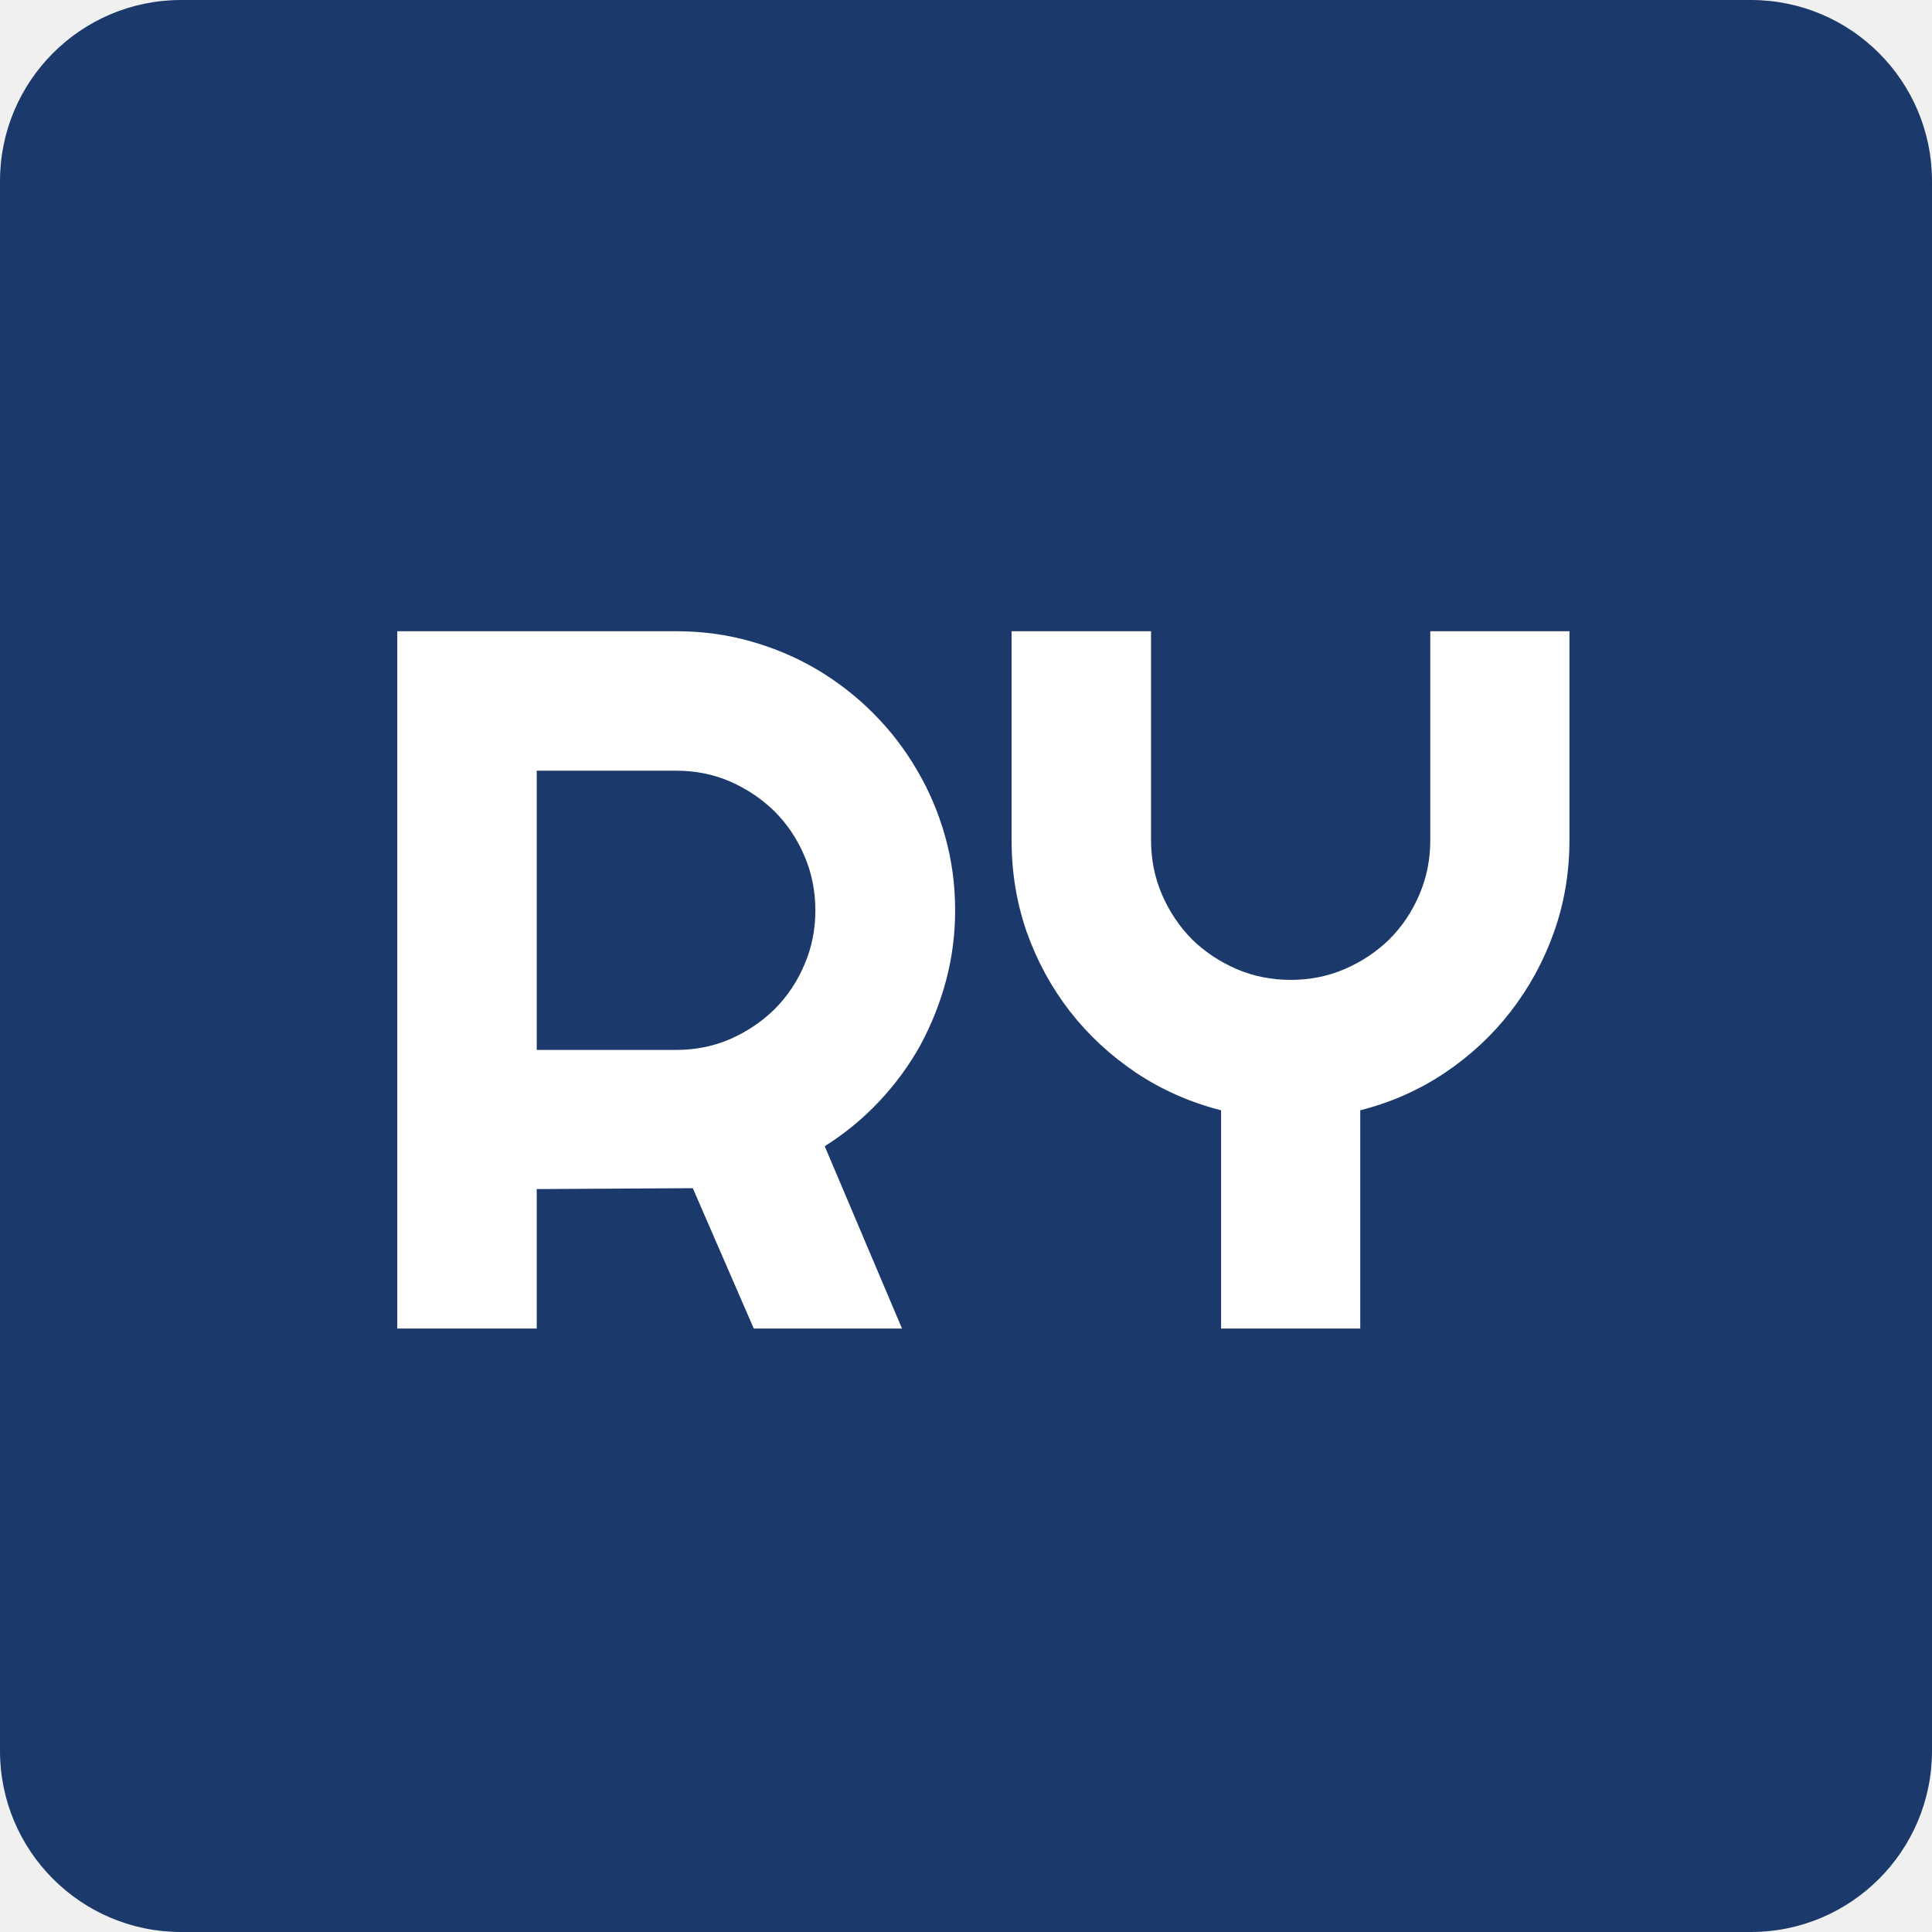
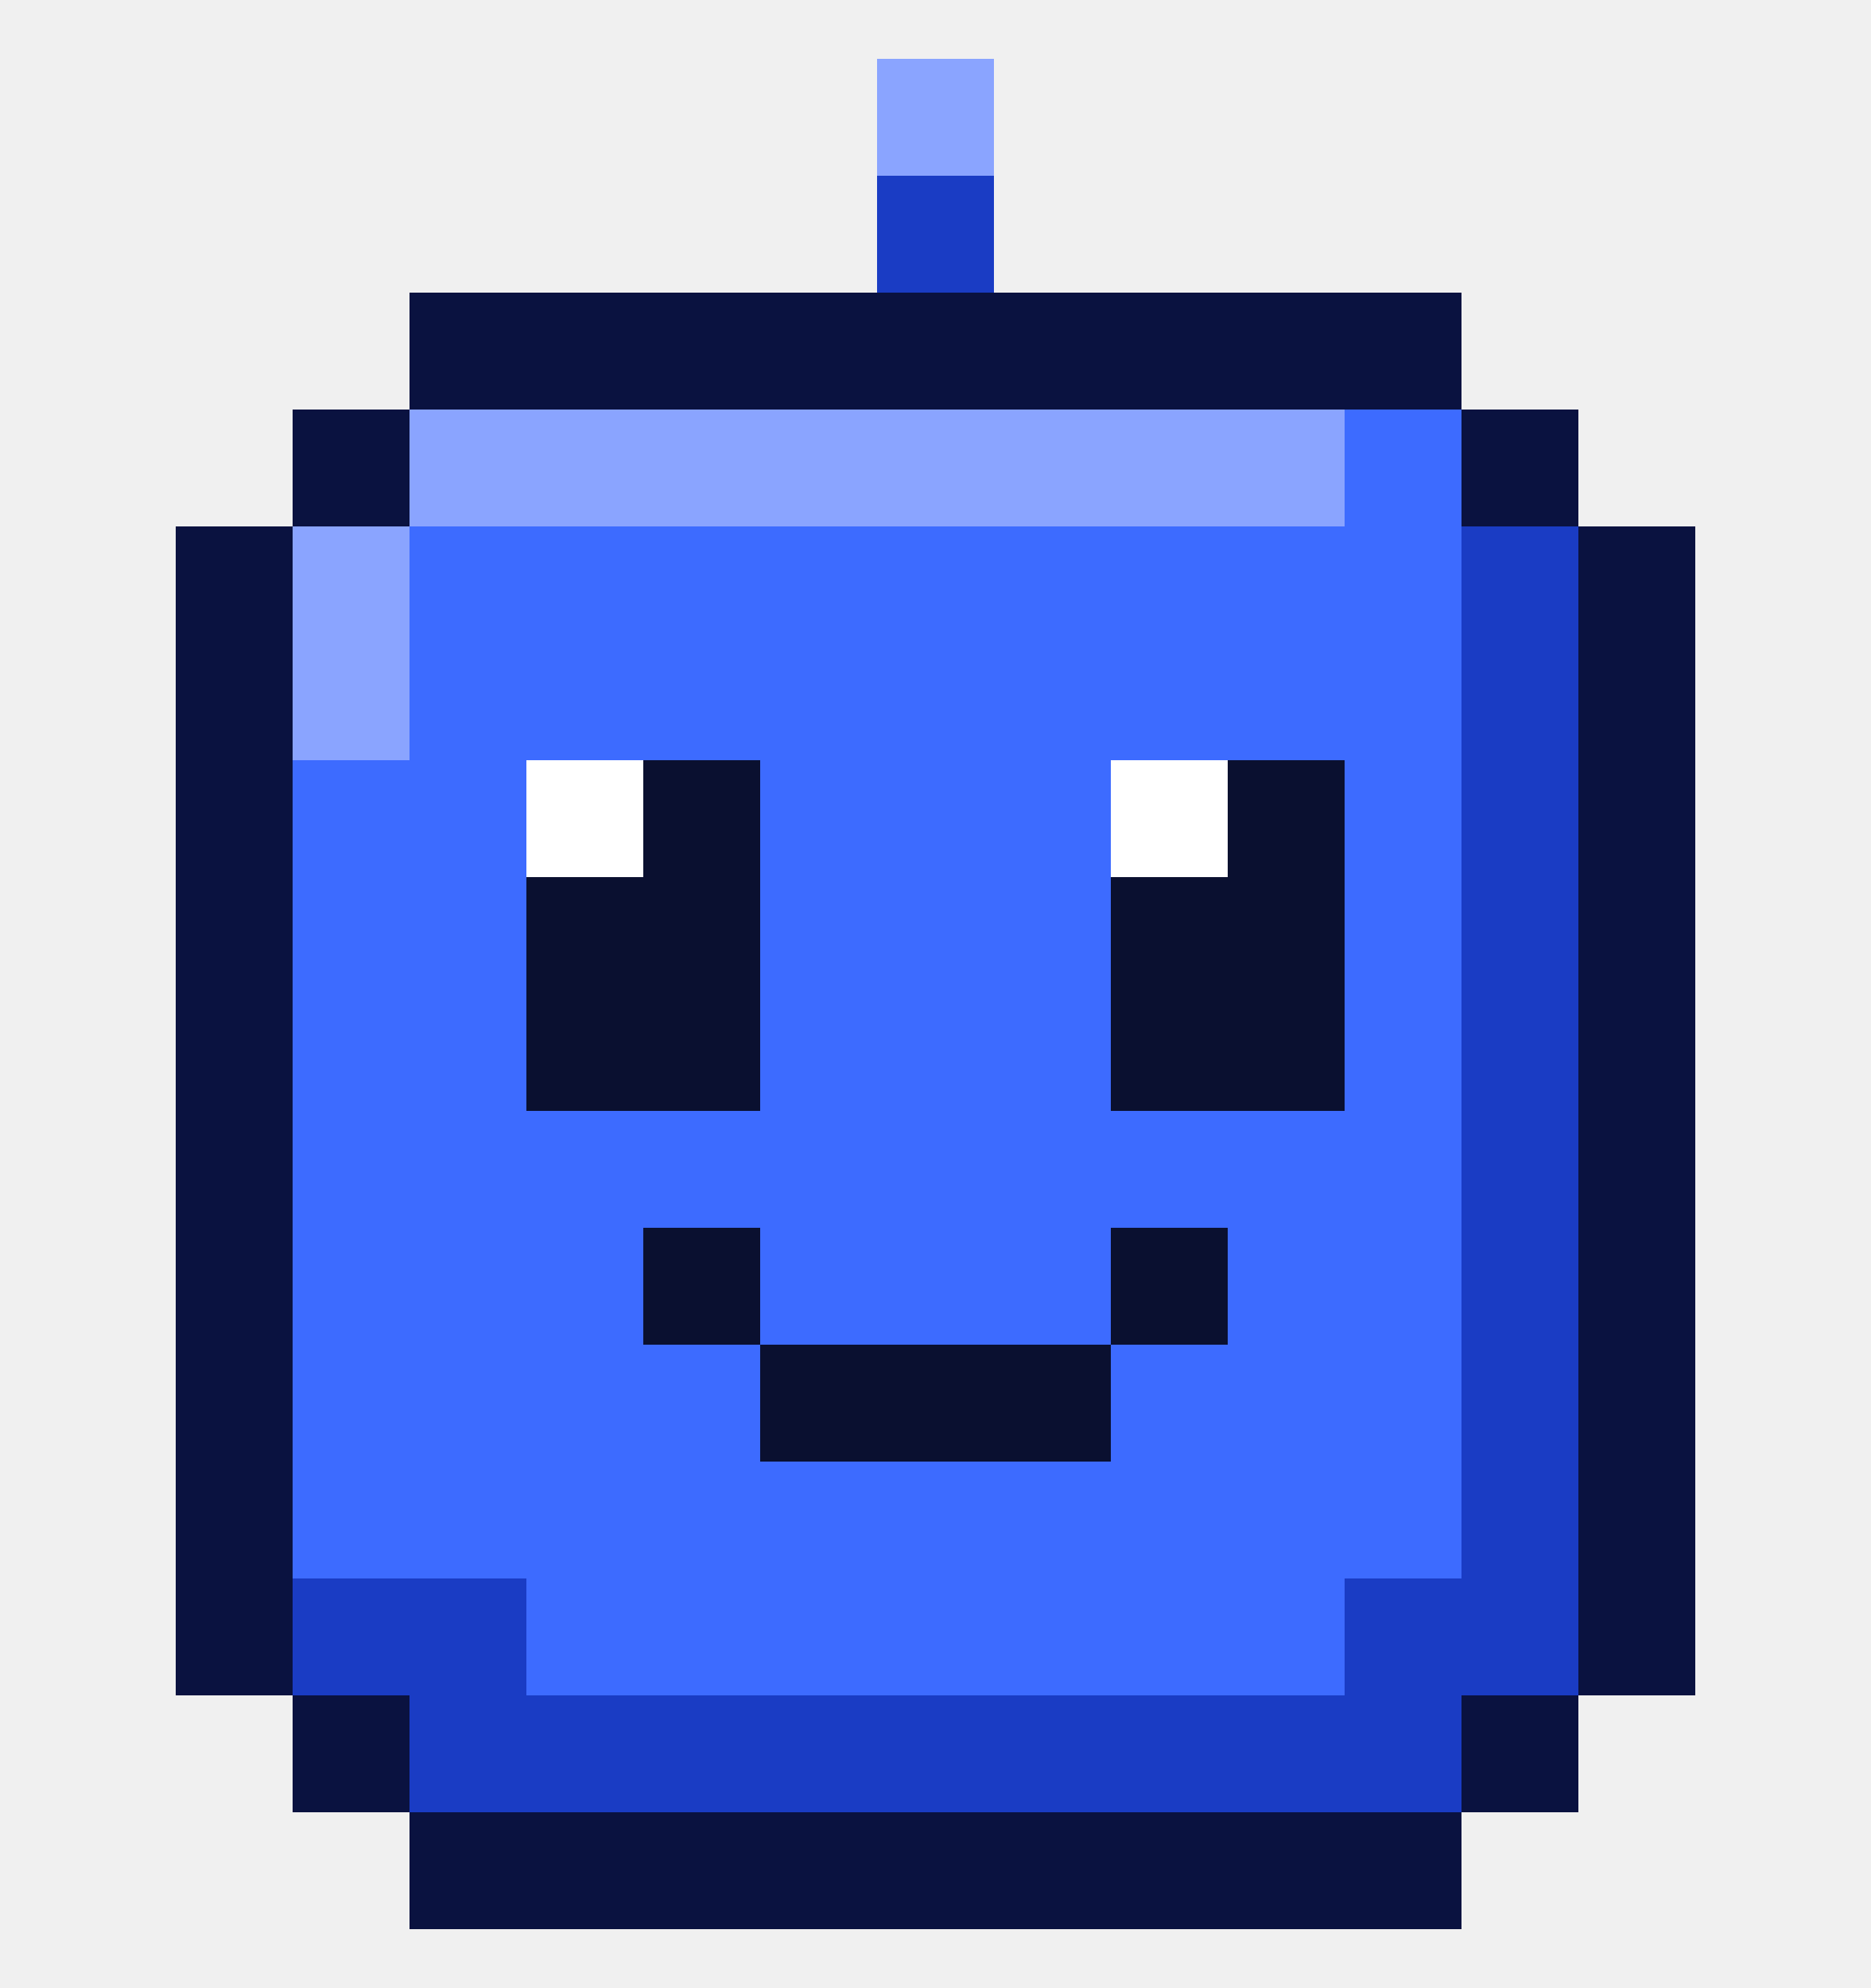
- <svg xmlns="http://www.w3.org/2000/svg" viewBox="0 0 64 64" role="img" aria-label="RY logo">
-   <rect width="64" height="64" rx="6" fill="#1b3a6b" />
-   <path d="M22.40 25.53L17.78 25.53L17.78 34.78L22.40 34.78Q23.36 34.78 24.19 34.42Q25.03 34.05 25.66 33.43Q26.29 32.80 26.65 31.95Q27.01 31.11 27.01 30.16L27.01 30.16Q27.01 29.20 26.65 28.36Q26.29 27.51 25.66 26.88Q25.03 26.26 24.19 25.89Q23.36 25.53 22.40 25.53L22.40 25.53ZM17.78 39.39L17.78 44.01L13.16 44.01L13.16 20.91L22.40 20.91Q23.68 20.91 24.85 21.24Q26.03 21.57 27.05 22.17Q28.08 22.78 28.92 23.62Q29.77 24.47 30.37 25.50Q30.98 26.53 31.31 27.71Q31.64 28.88 31.64 30.16L31.64 30.16Q31.64 31.35 31.34 32.48Q31.04 33.60 30.49 34.62Q29.93 35.63 29.12 36.49Q28.32 37.34 27.32 37.97L27.32 37.97L29.88 44.01L24.97 44.01L22.95 39.36L17.78 39.39ZM45.06 36.78L45.06 44.01L40.45 44.01L40.45 36.78Q38.92 36.39 37.64 35.54Q36.36 34.68 35.44 33.50Q34.52 32.31 34.01 30.87Q33.51 29.43 33.51 27.83L33.51 27.83L33.51 20.91L38.13 20.91L38.13 27.83Q38.13 28.79 38.49 29.63Q38.86 30.48 39.48 31.11Q40.11 31.73 40.96 32.10Q41.80 32.46 42.76 32.46L42.76 32.46Q43.71 32.46 44.55 32.10Q45.40 31.73 46.03 31.11Q46.66 30.48 47.02 29.63Q47.38 28.79 47.38 27.83L47.38 27.83L47.38 20.91L51.99 20.91L51.99 27.83Q51.99 29.43 51.48 30.87Q50.97 32.31 50.05 33.50Q49.14 34.68 47.86 35.54Q46.59 36.39 45.06 36.78L45.06 36.78Z" fill="#ffffff" />
+ <svg xmlns="http://www.w3.org/2000/svg" viewBox="-0.5 -0.5 16 17" shape-rendering="crispEdges" role="img" aria-label="Ping">
+   <rect x="7" y="0" width="1" height="1" fill="#8aa4ff" />
+   <rect x="7" y="1" width="1" height="1" fill="#1a3cc4" />
+   <rect x="3" y="2" width="9" height="1" fill="#0a1240" />
+   <rect x="2" y="3" width="1" height="1" fill="#0a1240" />
+   <rect x="3" y="3" width="8" height="1" fill="#8aa4ff" />
+   <rect x="11" y="3" width="1" height="1" fill="#3d6bff" />
+   <rect x="12" y="3" width="1" height="1" fill="#0a1240" />
+   <rect x="1" y="4" width="1" height="1" fill="#0a1240" />
+   <rect x="2" y="4" width="1" height="1" fill="#8aa4ff" />
+   <rect x="3" y="4" width="9" height="1" fill="#3d6bff" />
+   <rect x="12" y="4" width="1" height="1" fill="#1a3cc4" />
+   <rect x="13" y="4" width="1" height="1" fill="#0a1240" />
+   <rect x="1" y="5" width="1" height="1" fill="#0a1240" />
+   <rect x="2" y="5" width="1" height="1" fill="#8aa4ff" />
+   <rect x="3" y="5" width="9" height="1" fill="#3d6bff" />
+   <rect x="12" y="5" width="1" height="1" fill="#1a3cc4" />
+   <rect x="13" y="5" width="1" height="1" fill="#0a1240" />
+   <rect x="1" y="6" width="1" height="1" fill="#0a1240" />
+   <rect x="2" y="6" width="2" height="1" fill="#3d6bff" />
+   <rect x="4" y="6" width="1" height="1" fill="#ffffff" />
+   <rect x="5" y="6" width="1" height="1" fill="#0a1030" />
+   <rect x="6" y="6" width="3" height="1" fill="#3d6bff" />
+   <rect x="9" y="6" width="1" height="1" fill="#ffffff" />
+   <rect x="10" y="6" width="1" height="1" fill="#0a1030" />
+   <rect x="11" y="6" width="1" height="1" fill="#3d6bff" />
+   <rect x="12" y="6" width="1" height="1" fill="#1a3cc4" />
+   <rect x="13" y="6" width="1" height="1" fill="#0a1240" />
+   <rect x="1" y="7" width="1" height="1" fill="#0a1240" />
+   <rect x="2" y="7" width="2" height="1" fill="#3d6bff" />
+   <rect x="4" y="7" width="2" height="1" fill="#0a1030" />
+   <rect x="6" y="7" width="3" height="1" fill="#3d6bff" />
+   <rect x="9" y="7" width="2" height="1" fill="#0a1030" />
+   <rect x="11" y="7" width="1" height="1" fill="#3d6bff" />
+   <rect x="12" y="7" width="1" height="1" fill="#1a3cc4" />
+   <rect x="13" y="7" width="1" height="1" fill="#0a1240" />
+   <rect x="1" y="8" width="1" height="1" fill="#0a1240" />
+   <rect x="2" y="8" width="2" height="1" fill="#3d6bff" />
+   <rect x="4" y="8" width="2" height="1" fill="#0a1030" />
+   <rect x="6" y="8" width="3" height="1" fill="#3d6bff" />
+   <rect x="9" y="8" width="2" height="1" fill="#0a1030" />
+   <rect x="11" y="8" width="1" height="1" fill="#3d6bff" />
+   <rect x="12" y="8" width="1" height="1" fill="#1a3cc4" />
+   <rect x="13" y="8" width="1" height="1" fill="#0a1240" />
+   <rect x="1" y="9" width="1" height="1" fill="#0a1240" />
+   <rect x="2" y="9" width="10" height="1" fill="#3d6bff" />
+   <rect x="12" y="9" width="1" height="1" fill="#1a3cc4" />
+   <rect x="13" y="9" width="1" height="1" fill="#0a1240" />
+   <rect x="1" y="10" width="1" height="1" fill="#0a1240" />
+   <rect x="2" y="10" width="3" height="1" fill="#3d6bff" />
+   <rect x="5" y="10" width="1" height="1" fill="#0a1030" />
+   <rect x="6" y="10" width="3" height="1" fill="#3d6bff" />
+   <rect x="9" y="10" width="1" height="1" fill="#0a1030" />
+   <rect x="10" y="10" width="2" height="1" fill="#3d6bff" />
+   <rect x="12" y="10" width="1" height="1" fill="#1a3cc4" />
+   <rect x="13" y="10" width="1" height="1" fill="#0a1240" />
+   <rect x="1" y="11" width="1" height="1" fill="#0a1240" />
+   <rect x="2" y="11" width="4" height="1" fill="#3d6bff" />
+   <rect x="6" y="11" width="3" height="1" fill="#0a1030" />
+   <rect x="9" y="11" width="3" height="1" fill="#3d6bff" />
+   <rect x="12" y="11" width="1" height="1" fill="#1a3cc4" />
+   <rect x="13" y="11" width="1" height="1" fill="#0a1240" />
+   <rect x="1" y="12" width="1" height="1" fill="#0a1240" />
+   <rect x="2" y="12" width="10" height="1" fill="#3d6bff" />
+   <rect x="12" y="12" width="1" height="1" fill="#1a3cc4" />
+   <rect x="13" y="12" width="1" height="1" fill="#0a1240" />
+   <rect x="1" y="13" width="1" height="1" fill="#0a1240" />
+   <rect x="2" y="13" width="2" height="1" fill="#1a3cc4" />
+   <rect x="4" y="13" width="7" height="1" fill="#3d6bff" />
+   <rect x="11" y="13" width="2" height="1" fill="#1a3cc4" />
+   <rect x="13" y="13" width="1" height="1" fill="#0a1240" />
+   <rect x="2" y="14" width="1" height="1" fill="#0a1240" />
+   <rect x="3" y="14" width="9" height="1" fill="#1a3cc4" />
+   <rect x="12" y="14" width="1" height="1" fill="#0a1240" />
+   <rect x="3" y="15" width="9" height="1" fill="#0a1240" />
</svg>
